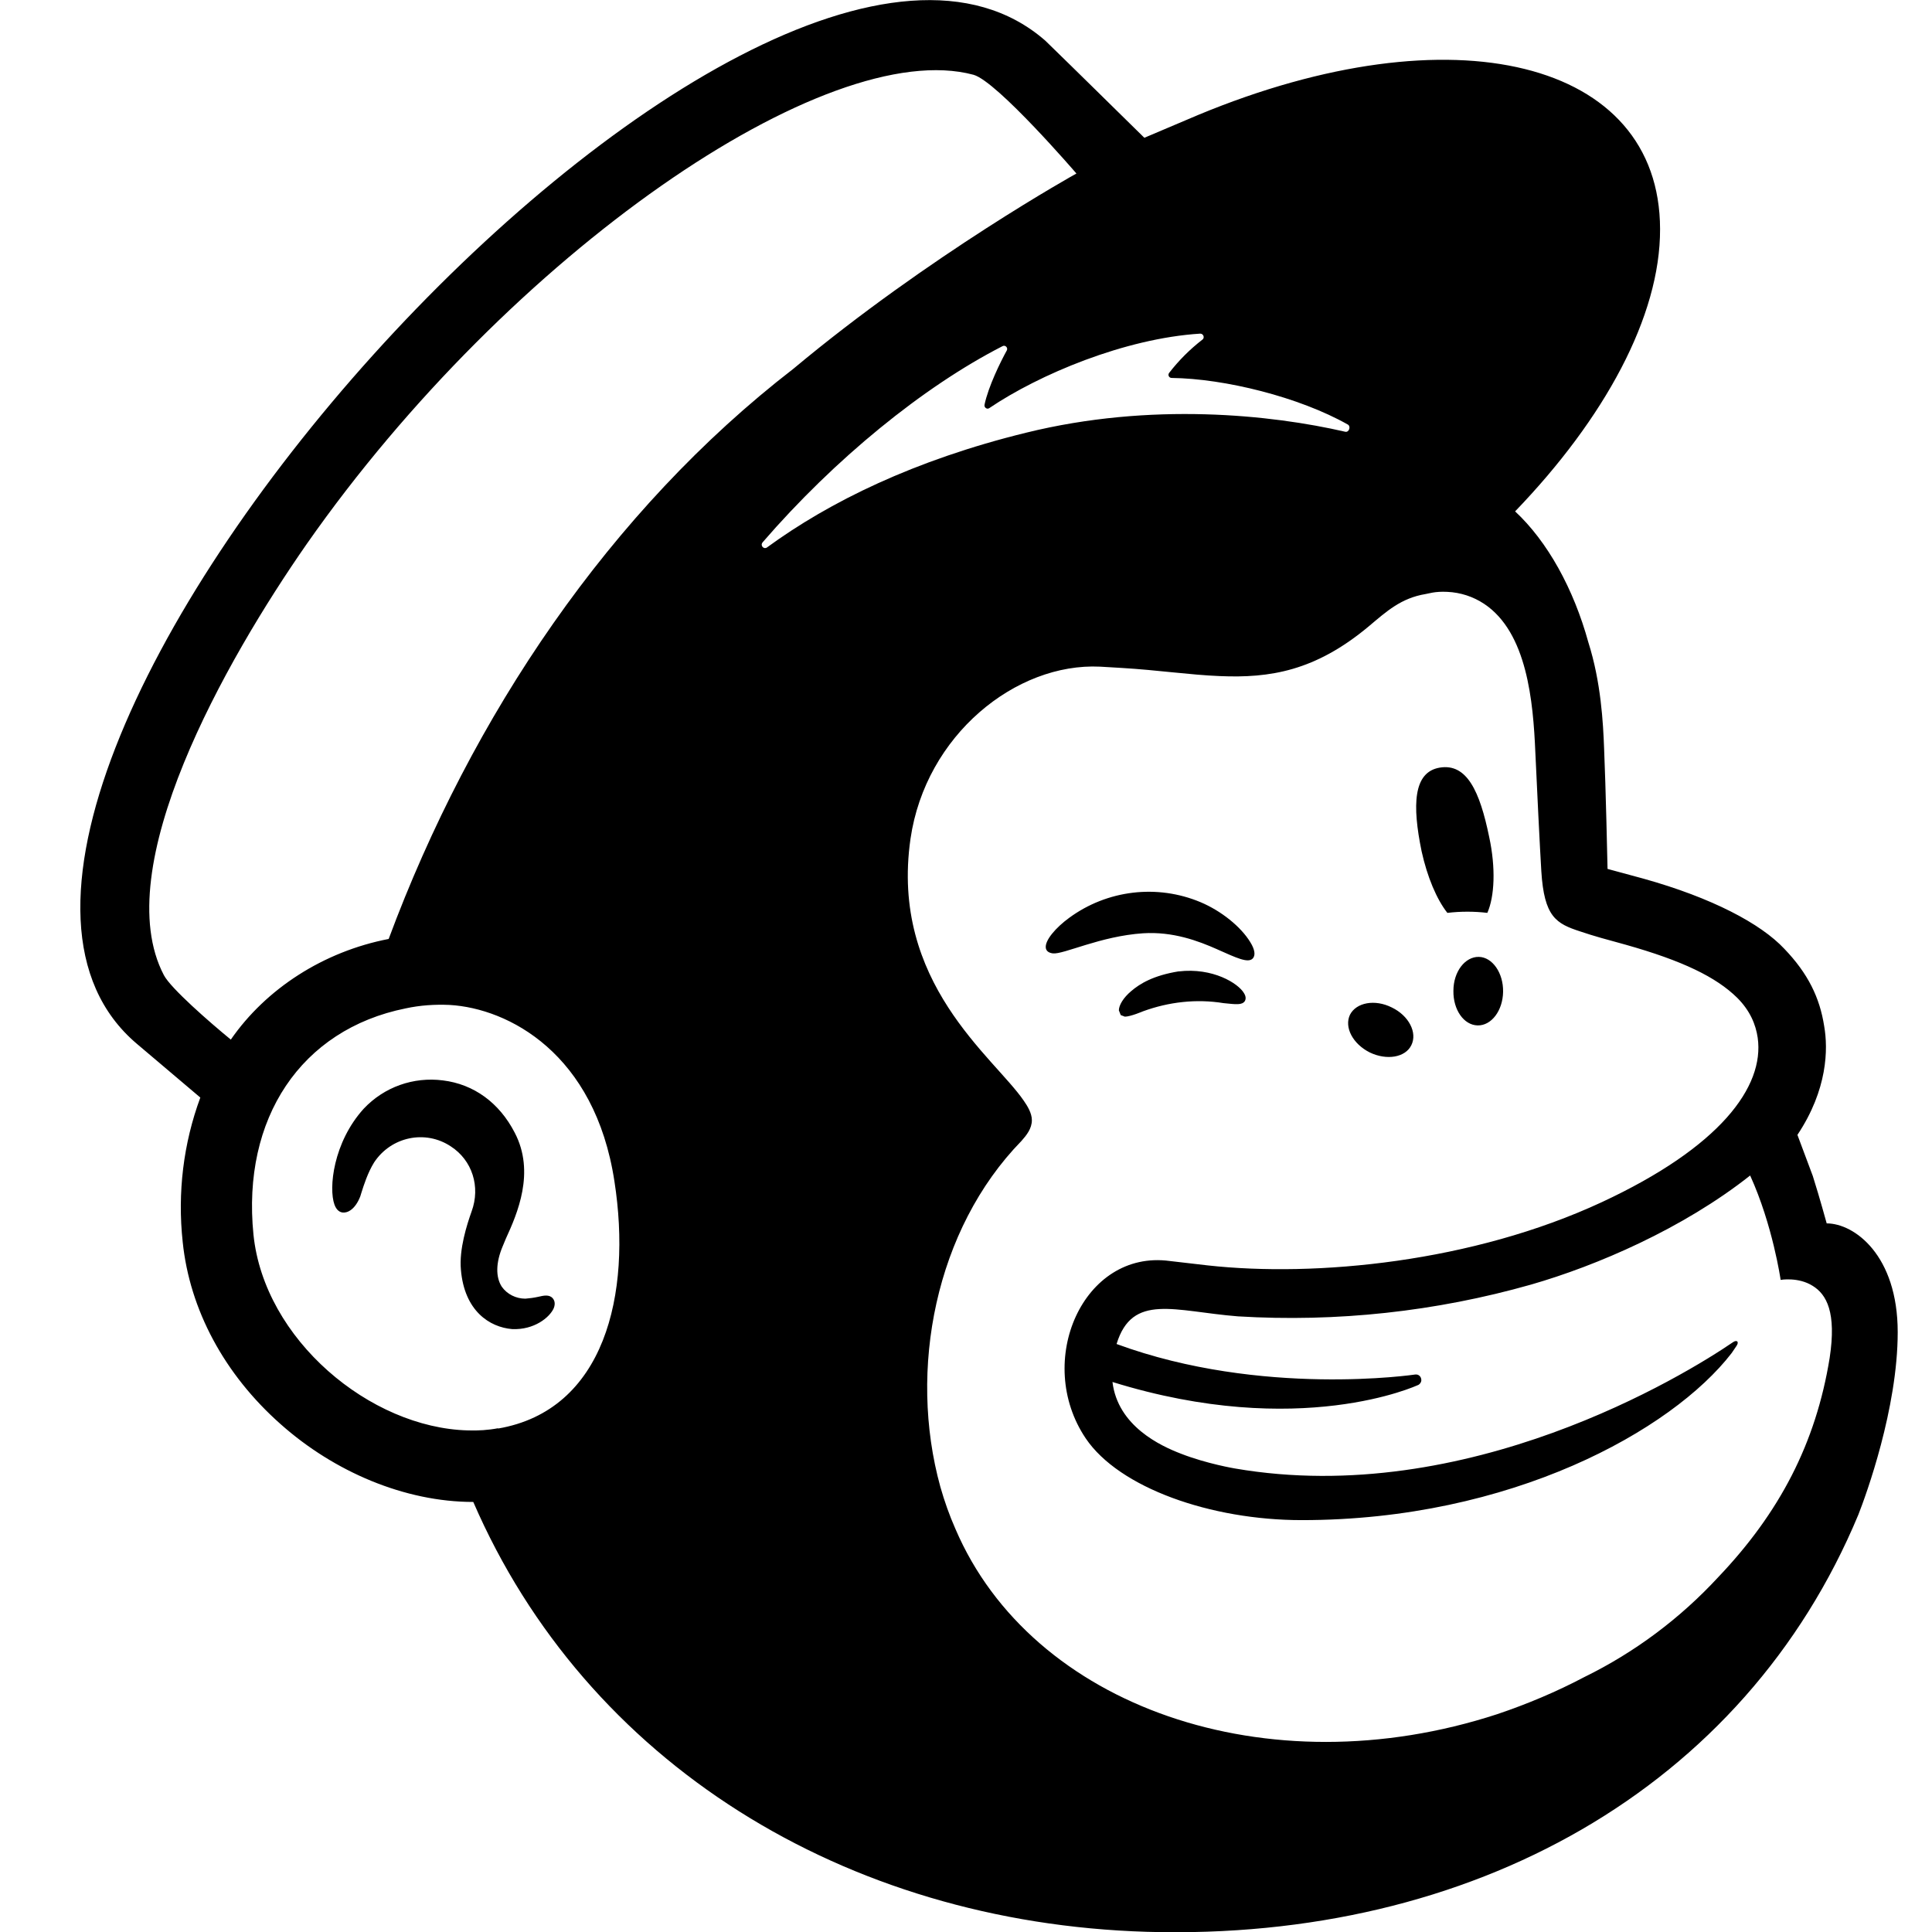
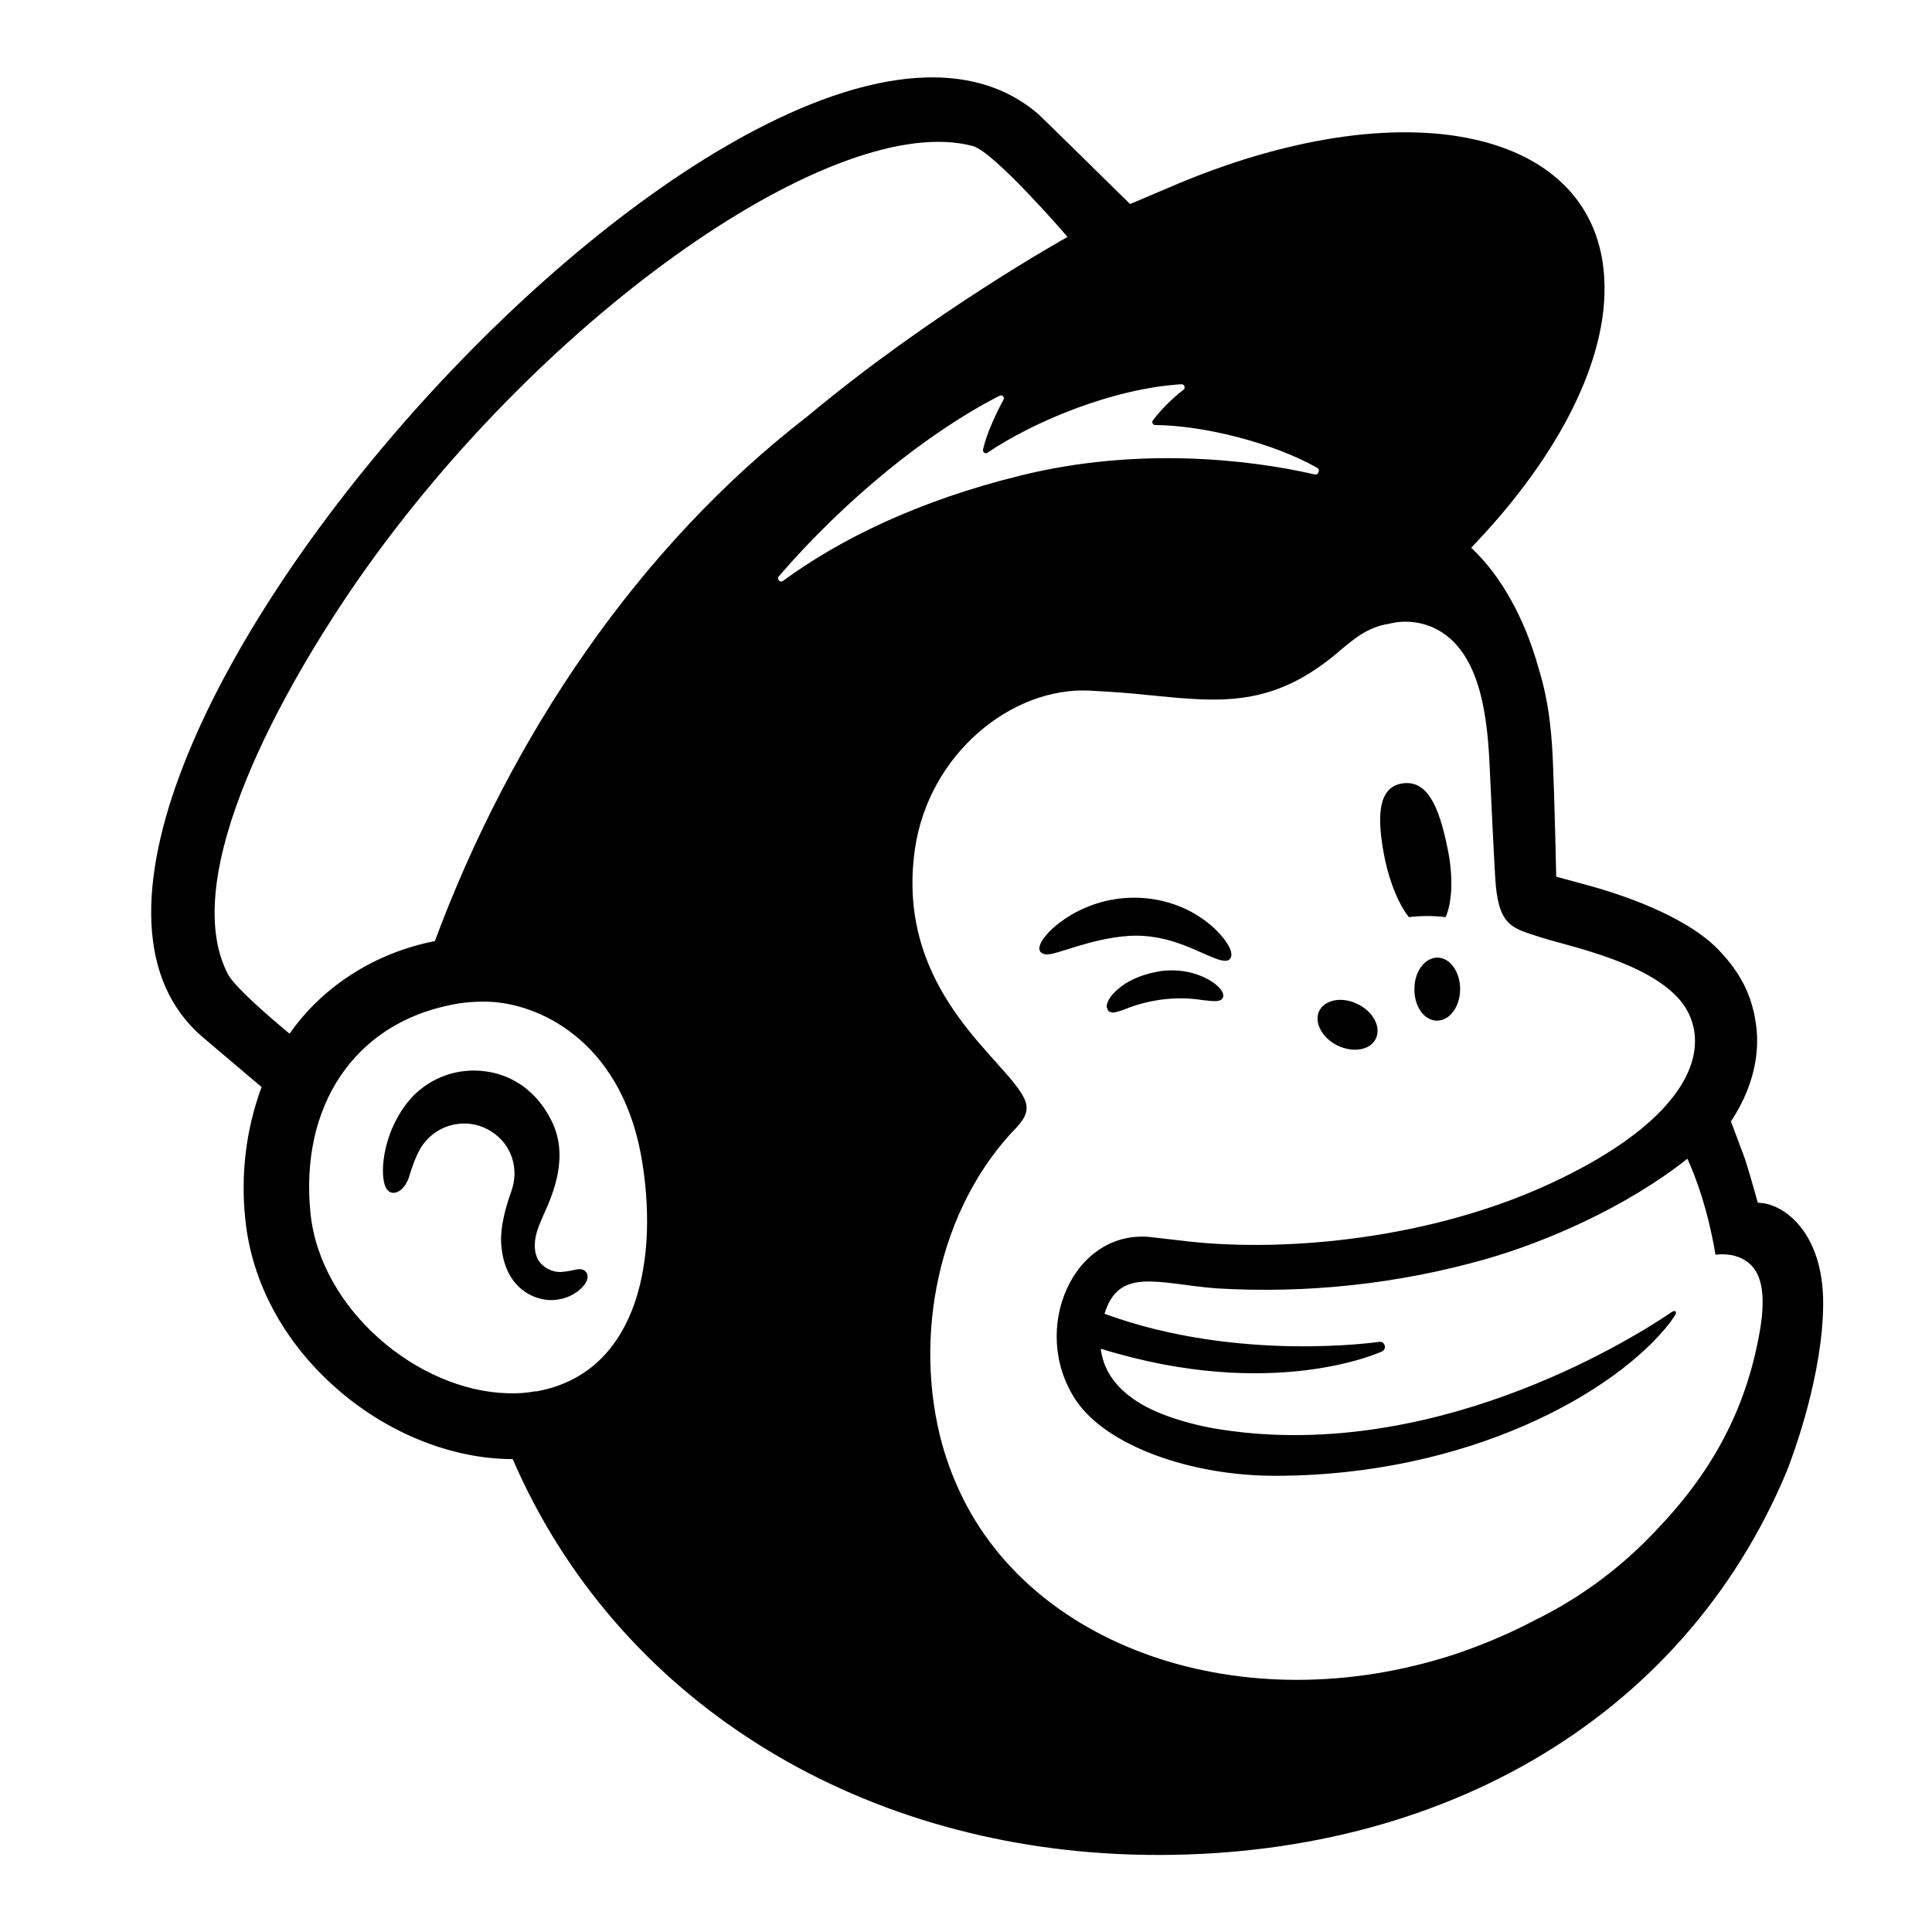
- <svg xmlns="http://www.w3.org/2000/svg" fill="#000000" width="40px" height="40px" viewBox="0 0 32 32">
-   <path d="M23.974 15.12c0.219-0.026 0.443-0.026 0.661 0 0.12-0.271 0.141-0.745 0.031-1.255-0.156-0.76-0.37-1.224-0.818-1.151-0.443 0.073-0.458 0.625-0.302 1.385 0.094 0.427 0.25 0.797 0.427 1.021zM20.161 15.724c0.318 0.141 0.51 0.234 0.589 0.151 0.047-0.052 0.036-0.146-0.042-0.271-0.156-0.255-0.479-0.516-0.823-0.661-0.719-0.302-1.547-0.203-2.177 0.26-0.214 0.156-0.411 0.375-0.385 0.505 0.010 0.042 0.042 0.073 0.115 0.083 0.177 0.021 0.786-0.286 1.495-0.333 0.495-0.031 0.911 0.125 1.229 0.266zM19.521 16.089c-0.417 0.068-0.641 0.203-0.786 0.328-0.13 0.109-0.203 0.234-0.203 0.318l0.031 0.078 0.068 0.026c0.094 0 0.302-0.089 0.302-0.089 0.427-0.156 0.885-0.208 1.333-0.135 0.208 0.021 0.307 0.036 0.354-0.036 0.010-0.021 0.026-0.063-0.016-0.13-0.094-0.161-0.516-0.427-1.083-0.359zM22.688 17.432c0.281 0.135 0.589 0.083 0.688-0.12 0.104-0.208-0.042-0.49-0.323-0.625-0.281-0.141-0.589-0.083-0.693 0.12-0.099 0.208 0.047 0.484 0.328 0.625zM24.495 15.849c-0.229-0.005-0.422 0.245-0.422 0.562-0.005 0.313 0.172 0.568 0.401 0.573s0.417-0.245 0.422-0.557c0.005-0.313-0.177-0.573-0.401-0.578zM9.156 21.505c-0.057-0.068-0.151-0.047-0.24-0.026-0.073 0.016-0.146 0.026-0.214 0.031-0.156 0-0.302-0.073-0.391-0.198-0.104-0.161-0.099-0.401 0.016-0.672l0.052-0.125c0.188-0.411 0.49-1.099 0.146-1.755-0.255-0.495-0.677-0.802-1.188-0.865-0.49-0.063-0.974 0.109-1.313 0.469-0.505 0.557-0.583 1.318-0.484 1.589 0.036 0.099 0.094 0.125 0.135 0.13 0.083 0.010 0.208-0.052 0.292-0.266l0.021-0.068c0.036-0.115 0.104-0.328 0.208-0.495 0.281-0.427 0.849-0.547 1.271-0.266 0.354 0.229 0.495 0.667 0.344 1.078-0.078 0.219-0.208 0.625-0.177 0.964 0.057 0.682 0.474 0.953 0.849 0.984 0.365 0.016 0.62-0.193 0.688-0.344 0.036-0.089 0.005-0.141-0.016-0.167zM30.255 20.26c-0.016-0.052-0.104-0.385-0.229-0.781l-0.255-0.682c0.5-0.75 0.51-1.422 0.443-1.802-0.073-0.469-0.266-0.87-0.661-1.281-0.391-0.417-1.198-0.844-2.333-1.161l-0.594-0.161c0-0.026-0.031-1.406-0.057-1.995-0.016-0.427-0.052-1.099-0.26-1.755-0.245-0.891-0.677-1.672-1.214-2.172 1.479-1.536 2.406-3.229 2.401-4.677-0.005-2.797-3.427-3.641-7.646-1.891l-0.896 0.38c-0.547-0.536-1.089-1.073-1.641-1.609-4.813-4.203-19.854 12.542-15.047 16.615l1.052 0.891c-0.281 0.76-0.38 1.578-0.292 2.391 0.115 1.12 0.688 2.193 1.625 3.021 0.885 0.786 2.052 1.286 3.188 1.286 1.87 4.318 6.146 6.969 11.156 7.12 5.38 0.156 9.896-2.37 11.786-6.911 0.125-0.318 0.651-1.755 0.651-3.021 0-1.276-0.719-1.802-1.177-1.802zM8.25 23.656c-0.161 0.031-0.333 0.042-0.5 0.036-1.62-0.042-3.375-1.505-3.552-3.245-0.193-1.922 0.786-3.396 2.521-3.745 0.24-0.052 0.484-0.068 0.729-0.057 0.974 0.057 2.406 0.802 2.729 2.922 0.292 1.88-0.167 3.792-1.927 4.094zM6.438 15.552c-1.078 0.208-2.031 0.823-2.615 1.667-0.349-0.286-0.995-0.849-1.109-1.068-0.927-1.771 1.016-5.203 2.37-7.146 3.354-4.792 8.609-8.422 11.042-7.766 0.396 0.115 1.703 1.635 1.703 1.635s-2.432 1.349-4.688 3.234c-3.036 2.344-5.328 5.745-6.703 9.443zM23.484 22.943c0.036-0.016 0.063-0.057 0.057-0.094-0.005-0.052-0.047-0.089-0.099-0.083 0 0-2.542 0.38-4.948-0.505 0.26-0.849 0.958-0.542 2.010-0.458 1.635 0.099 3.276-0.078 4.854-0.526 1.089-0.313 2.516-0.927 3.63-1.807 0.375 0.823 0.505 1.729 0.505 1.729s0.292-0.052 0.531 0.099c0.229 0.141 0.396 0.438 0.281 1.193-0.229 1.417-0.833 2.568-1.844 3.63-0.63 0.682-1.38 1.245-2.219 1.656-0.464 0.245-0.948 0.448-1.443 0.615-3.813 1.245-7.714-0.125-8.974-3.068-0.099-0.224-0.182-0.458-0.25-0.698-0.536-1.938-0.083-4.266 1.344-5.729 0.083-0.094 0.172-0.203 0.172-0.344 0-0.115-0.073-0.234-0.135-0.323-0.495-0.724-2.219-1.953-1.875-4.339 0.25-1.714 1.745-2.917 3.141-2.849l0.354 0.021c0.604 0.036 1.13 0.115 1.625 0.135 0.833 0.036 1.583-0.083 2.469-0.823 0.297-0.25 0.536-0.469 0.943-0.536 0.042-0.005 0.151-0.047 0.359-0.036 0.219 0.010 0.427 0.078 0.609 0.198 0.714 0.474 0.813 1.62 0.849 2.458 0.021 0.479 0.078 1.635 0.099 1.969 0.047 0.76 0.245 0.87 0.646 1 0.229 0.078 0.443 0.135 0.75 0.219 0.943 0.266 1.5 0.536 1.849 0.88 0.214 0.214 0.307 0.443 0.339 0.661 0.115 0.813-0.625 1.813-2.583 2.724-2.141 0.995-4.734 1.245-6.526 1.047l-0.63-0.073c-1.432-0.193-2.25 1.661-1.391 2.938 0.552 0.818 2.068 1.354 3.578 1.354 3.464 0 6.13-1.484 7.12-2.766l0.078-0.115c0.052-0.073 0.010-0.109-0.052-0.068-0.807 0.552-4.406 2.755-8.25 2.094 0 0-0.469-0.078-0.896-0.245-0.339-0.13-1.047-0.458-1.135-1.188 3.104 0.964 5.057 0.052 5.057 0.052zM18.568 22.359h0.005zM12.63 8.984c1.193-1.38 2.661-2.578 3.974-3.25 0.047-0.026 0.094 0.026 0.073 0.068-0.104 0.188-0.307 0.599-0.37 0.901-0.010 0.047 0.042 0.083 0.078 0.057 0.823-0.557 2.245-1.156 3.495-1.234 0.052 0 0.078 0.068 0.036 0.099-0.208 0.161-0.391 0.344-0.552 0.552-0.026 0.036 0 0.083 0.042 0.083 0.88 0.010 2.115 0.318 2.917 0.771 0.057 0.031 0.021 0.135-0.042 0.12-1.219-0.281-3.214-0.495-5.286 0.016-1.849 0.453-3.26 1.146-4.292 1.901-0.052 0.036-0.115-0.031-0.073-0.083z" />
+ <svg xmlns="http://www.w3.org/2000/svg" width="100" height="100" viewBox="0 0 100 100" fill="none">
+   <path d="M72.925 47.47C73.555 47.395 74.199 47.395 74.826 47.47C75.171 46.691 75.231 45.328 74.915 43.862C74.466 41.677 73.851 40.343 72.563 40.553C71.289 40.763 71.246 42.35 71.695 44.535C71.965 45.762 72.413 46.826 72.922 47.47H72.925ZM61.963 49.207C62.877 49.612 63.429 49.879 63.656 49.641C63.791 49.491 63.76 49.221 63.535 48.862C63.087 48.128 62.158 47.378 61.169 46.961C59.102 46.093 56.722 46.378 54.91 47.709C54.295 48.157 53.729 48.787 53.804 49.161C53.832 49.281 53.924 49.37 54.134 49.399C54.643 49.46 56.394 48.577 58.432 48.442C59.855 48.353 61.051 48.801 61.966 49.207H61.963ZM60.123 50.256C58.924 50.451 58.28 50.84 57.863 51.199C57.489 51.512 57.279 51.872 57.279 52.113L57.369 52.337L57.564 52.412C57.834 52.412 58.432 52.156 58.432 52.156C59.66 51.708 60.977 51.558 62.265 51.768C62.863 51.829 63.147 51.872 63.282 51.665C63.311 51.604 63.357 51.484 63.236 51.291C62.966 50.828 61.753 50.06 60.123 50.256ZM69.228 54.117C70.036 54.505 70.921 54.356 71.206 53.772C71.505 53.174 71.085 52.363 70.277 51.975C69.469 51.57 68.584 51.737 68.285 52.32C68 52.918 68.42 53.712 69.228 54.117ZM74.423 49.566C73.765 49.552 73.21 50.27 73.21 51.182C73.195 52.082 73.704 52.815 74.363 52.829C75.021 52.843 75.562 52.125 75.576 51.228C75.59 50.328 75.067 49.58 74.423 49.566ZM30.323 65.827C30.16 65.631 29.889 65.692 29.634 65.752C29.424 65.798 29.214 65.827 29.018 65.841C28.57 65.841 28.15 65.631 27.894 65.272C27.595 64.809 27.61 64.119 27.94 63.34L28.09 62.981C28.63 61.799 29.498 59.821 28.509 57.935C27.776 56.512 26.563 55.629 25.094 55.448C23.685 55.267 22.294 55.762 21.319 56.797C19.867 58.398 19.643 60.586 19.927 61.365C20.031 61.65 20.198 61.724 20.316 61.739C20.554 61.767 20.914 61.589 21.155 60.974L21.215 60.778C21.319 60.448 21.515 59.835 21.814 59.355C22.621 58.128 24.254 57.783 25.468 58.591C26.485 59.249 26.891 60.508 26.457 61.69C26.232 62.319 25.859 63.487 25.948 64.461C26.112 66.422 27.311 67.201 28.389 67.29C29.438 67.336 30.171 66.735 30.367 66.301C30.47 66.045 30.381 65.896 30.321 65.821L30.323 65.827ZM90.983 62.248C90.937 62.098 90.684 61.141 90.325 60.002L89.592 58.041C91.029 55.885 91.058 53.953 90.865 52.861C90.655 51.512 90.1 50.359 88.965 49.178C87.841 47.979 85.521 46.751 82.257 45.84L80.55 45.377C80.55 45.302 80.461 41.335 80.386 39.641C80.34 38.414 80.236 36.482 79.638 34.596C78.934 32.034 77.692 29.789 76.148 28.351C80.4 23.935 83.065 19.068 83.051 14.905C83.037 6.864 73.198 4.437 61.069 9.468L58.493 10.561C56.92 9.02 55.362 7.476 53.775 5.935C39.938 -6.149 -3.305 41.993 10.515 53.703L13.539 56.265C12.731 58.45 12.447 60.801 12.7 63.139C13.03 66.359 14.678 69.444 17.372 71.824C19.916 74.084 23.271 75.522 26.537 75.522C31.913 87.936 44.207 95.557 58.611 95.992C74.078 96.44 87.062 89.178 92.495 76.122C92.855 75.208 94.367 71.077 94.367 67.437C94.367 63.768 92.3 62.256 90.983 62.256V62.248ZM27.719 72.011C27.256 72.1 26.761 72.132 26.281 72.115C21.624 71.994 16.578 67.788 16.069 62.785C15.514 57.259 18.329 53.022 23.317 52.018C24.007 51.869 24.709 51.823 25.413 51.854C28.213 52.018 32.33 54.16 33.259 60.255C34.098 65.66 32.779 71.157 27.719 72.025V72.011ZM22.509 48.712C19.41 49.31 16.67 51.078 14.991 53.505C13.988 52.682 12.13 51.064 11.803 50.434C9.138 45.343 14.724 35.476 18.616 29.889C28.259 16.112 43.367 5.676 50.362 7.562C51.501 7.893 55.258 12.263 55.258 12.263C55.258 12.263 48.266 16.141 41.78 21.561C33.052 28.3 26.462 38.077 22.509 48.709V48.712ZM71.516 69.961C71.62 69.915 71.698 69.797 71.68 69.691C71.666 69.541 71.545 69.435 71.396 69.452C71.396 69.452 64.088 70.545 57.17 68C57.918 65.56 59.925 66.442 62.949 66.684C67.65 66.968 72.368 66.459 76.904 65.171C80.035 64.272 84.138 62.506 87.341 59.976C88.419 62.342 88.792 64.947 88.792 64.947C88.792 64.947 89.632 64.798 90.319 65.232C90.977 65.637 91.457 66.491 91.127 68.662C90.469 72.736 88.732 76.045 85.825 79.098C84.014 81.059 81.858 82.677 79.446 83.859C78.112 84.563 76.72 85.147 75.297 85.627C64.335 89.207 53.119 85.268 49.497 76.807C49.212 76.163 48.974 75.49 48.778 74.8C47.237 69.228 48.539 62.535 52.642 58.329C52.881 58.059 53.137 57.745 53.137 57.34C53.137 57.009 52.927 56.667 52.748 56.411C51.325 54.33 46.369 50.796 47.358 43.937C48.077 39.009 52.375 35.55 56.388 35.746L57.406 35.806C59.142 35.91 60.655 36.137 62.078 36.194C64.473 36.298 66.629 35.956 69.176 33.828C70.03 33.109 70.717 32.48 71.887 32.287C72.008 32.273 72.322 32.152 72.919 32.184C73.549 32.212 74.147 32.408 74.67 32.753C76.723 34.116 77.008 37.41 77.111 39.82C77.172 41.197 77.335 44.52 77.396 45.481C77.531 47.666 78.1 47.982 79.253 48.356C79.912 48.58 80.527 48.744 81.409 48.985C84.121 49.75 85.722 50.526 86.725 51.515C87.341 52.13 87.608 52.789 87.7 53.416C88.031 55.753 85.903 58.628 80.274 61.247C74.118 64.108 66.663 64.826 61.511 64.257L59.7 64.047C55.583 63.492 53.231 68.823 55.701 72.494C57.288 74.846 61.647 76.387 65.988 76.387C75.947 76.387 83.612 72.12 86.458 68.435L86.682 68.104C86.832 67.894 86.711 67.791 86.533 67.908C84.213 69.495 73.865 75.829 62.814 73.929C62.814 73.929 61.465 73.704 60.238 73.224C59.263 72.851 57.228 71.908 56.975 69.809C65.899 72.58 71.514 69.958 71.514 69.958L71.516 69.961ZM40.311 29.829C43.741 25.862 47.962 22.417 51.736 20.485C51.872 20.411 52.007 20.56 51.946 20.681C51.647 21.221 51.064 22.403 50.883 23.271C50.854 23.406 51.003 23.51 51.107 23.435C53.473 21.834 57.561 20.112 61.155 19.887C61.304 19.887 61.379 20.083 61.258 20.172C60.66 20.635 60.134 21.161 59.672 21.759C59.597 21.862 59.672 21.998 59.792 21.998C62.322 22.026 65.873 22.912 68.179 24.214C68.343 24.303 68.239 24.602 68.058 24.559C64.553 23.751 58.818 23.136 52.861 24.605C47.545 25.908 43.488 27.9 40.521 30.071C40.372 30.174 40.191 29.979 40.311 29.829Z" fill="black" data-dark-mode-color="true" />
</svg>
